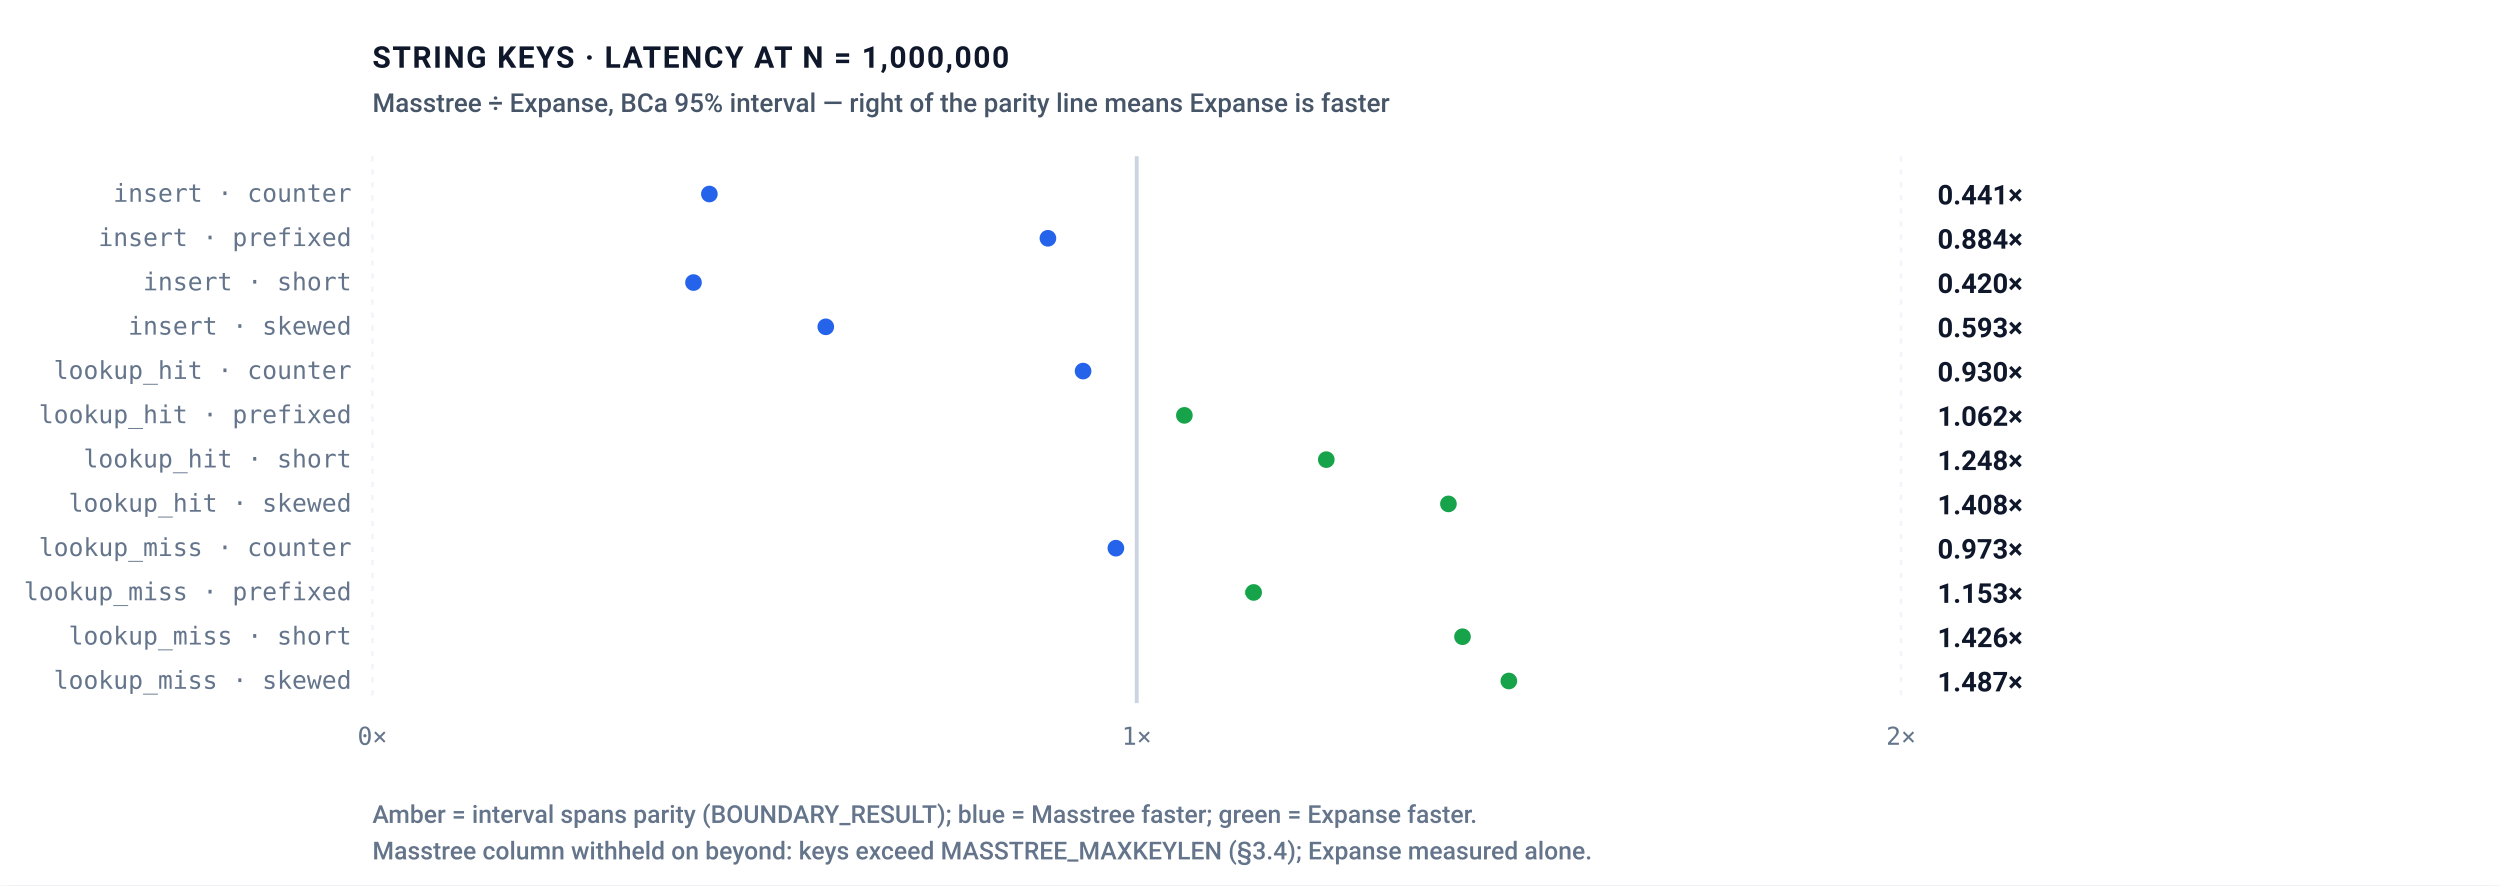
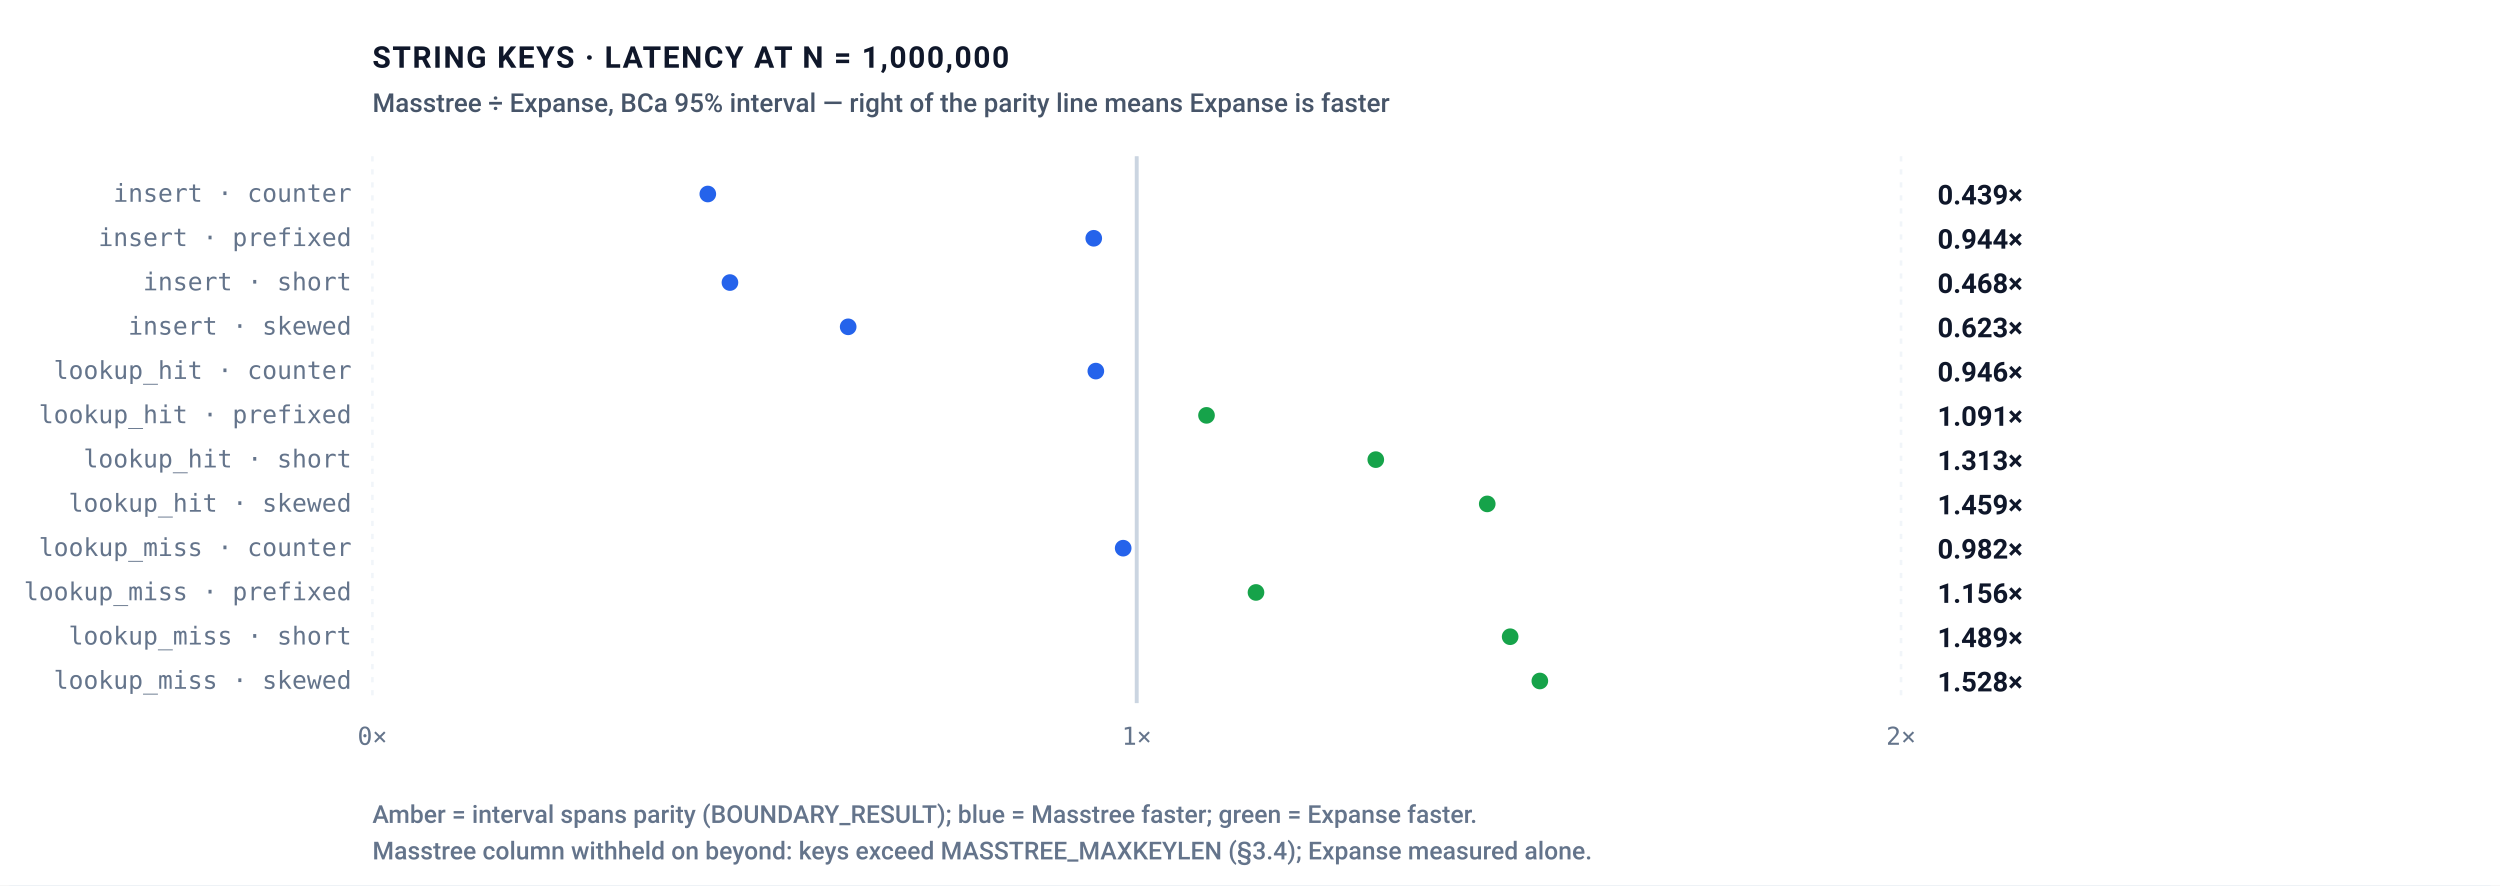
<svg xmlns="http://www.w3.org/2000/svg" role="img" viewBox="0 0 960 340" width="100%" height="100%">
  <defs>
    <style>
      .bg { fill: #ffffff; }
      .border { stroke: #e2e8f0; stroke-width: 1px; fill: none; }
      .grid { stroke: #f1f5f9; stroke-width: 1px; stroke-dasharray: 2,3; }
      .axis { stroke: #cbd5e1; stroke-width: 1.5px; }
      .divider { stroke: #e2e8f0; stroke-width: 1px; }

      .t-title { font-family: -apple-system, BlinkMacSystemFont, "Segoe UI", Roboto, Helvetica, Arial, sans-serif; font-size: 11.5px; font-weight: 700; letter-spacing: 0.6px; fill: #0f172a; text-transform: uppercase; }
      .t-sub { font-family: -apple-system, BlinkMacSystemFont, "Segoe UI", Roboto, Helvetica, Arial, sans-serif; font-size: 10px; font-weight: 500; fill: #475569; }
      .t-unit { font-family: ui-monospace, SFMono-Regular, Menlo, Monaco, Consolas, monospace; font-size: 10px; font-weight: 600; fill: #475569; }
      .t-axis-label { font-family: ui-monospace, SFMono-Regular, Menlo, Monaco, Consolas, monospace; font-size: 9.5px; font-weight: 500; fill: #64748b; }
      .t-bar-label { font-family: -apple-system, BlinkMacSystemFont, "Segoe UI", Roboto, Helvetica, Arial, sans-serif; font-size: 11px; font-weight: 700; fill: #0f172a; }
      .t-legend { font-family: -apple-system, BlinkMacSystemFont, "Segoe UI", Roboto, Helvetica, Arial, sans-serif; font-size: 10.5px; font-weight: 600; fill: #0f172a; }

      .t-val-accent { font-family: ui-monospace, SFMono-Regular, Menlo, Monaco, Consolas, monospace; font-size: 11px; font-weight: 700; fill: #15803d; }
      .t-val-blue { font-family: ui-monospace, SFMono-Regular, Menlo, Monaco, Consolas, monospace; font-size: 11px; font-weight: 600; fill: #2563eb; }
      .t-note { font-family: -apple-system, BlinkMacSystemFont, "Segoe UI", Roboto, Helvetica, Arial, sans-serif; font-size: 9.5px; font-weight: 500; fill: #64748b; }

      .b-expanse { fill: #16a34a; }
      .b-art { fill: #2563eb; }
      .b-masstree { fill: #2563eb; }
      .b-btree { fill: #d97706; }
      .b-hashmap { fill: #7c3aed; }

      .badge-win { fill: #dcfce7; stroke: #86efac; stroke-width: 1px; }
      .badge-win-text { font-family: ui-monospace, SFMono-Regular, Menlo, Monaco, Consolas, monospace; font-size: 9.5px; font-weight: 700; fill: #15803d; text-anchor: middle; }
      .badge-loss { fill: #fef3c7; stroke: #fcd34d; stroke-width: 1px; }
      .badge-loss-text { font-family: ui-monospace, SFMono-Regular, Menlo, Monaco, Consolas, monospace; font-size: 9.5px; font-weight: 700; fill: #b45309; text-anchor: middle; }

      @media (prefers-color-scheme: dark) {
        .bg { fill: #0d1117; }
        .border { stroke: #30363d; }
        .grid { stroke: #21262d; }
        .axis { stroke: #484f58; }
        .divider { stroke: #21262d; }
        .t-title { fill: #f0f6fc; }
        .t-sub { fill: #94a3b8; }
        .t-unit { fill: #94a3b8; }
        .t-axis-label { fill: #94a3b8; }
        .t-bar-label { fill: #f8fafc; }
        .t-legend { fill: #f8fafc; }
        .t-val-accent { fill: #4ade80; }
        .t-val-blue { fill: #38bdf8; }
        .t-note { fill: #94a3b8; }
        .b-expanse { fill: #22c55e; }
        .b-art { fill: #3b82f6; }
        .b-masstree { fill: #3b82f6; }
        .b-btree { fill: #f59e0b; }
        .b-hashmap { fill: #a855f7; }
        .badge-win { fill: #052e16; stroke: #166534; }
        .badge-win-text { fill: #4ade80; }
        .badge-loss { fill: #451a03; stroke: #92400e; }
        .badge-loss-text { fill: #fbbf24; }
      }

      :root[data-theme="dark"] .bg, [data-theme="dark"] .bg { fill: #0d1117; }
      :root[data-theme="dark"] .border, [data-theme="dark"] .border { stroke: #30363d; }
      :root[data-theme="dark"] .grid, [data-theme="dark"] .grid { stroke: #21262d; }
      :root[data-theme="dark"] .axis, [data-theme="dark"] .axis { stroke: #484f58; }
      :root[data-theme="dark"] .divider, [data-theme="dark"] .divider { stroke: #21262d; }
      :root[data-theme="dark"] .t-title, [data-theme="dark"] .t-title { fill: #f0f6fc; }
      :root[data-theme="dark"] .t-sub, [data-theme="dark"] .t-sub { fill: #94a3b8; }
      :root[data-theme="dark"] .t-unit, [data-theme="dark"] .t-unit { fill: #94a3b8; }
      :root[data-theme="dark"] .t-axis-label, [data-theme="dark"] .t-axis-label { fill: #94a3b8; }
      :root[data-theme="dark"] .t-bar-label, [data-theme="dark"] .t-bar-label { fill: #f8fafc; }
      :root[data-theme="dark"] .t-legend, [data-theme="dark"] .t-legend { fill: #f8fafc; }
      :root[data-theme="dark"] .t-val-accent, [data-theme="dark"] .t-val-accent { fill: #4ade80; }
      :root[data-theme="dark"] .t-val-blue, [data-theme="dark"] .t-val-blue { fill: #38bdf8; }
      :root[data-theme="dark"] .t-note, [data-theme="dark"] .t-note { fill: #94a3b8; }
      :root[data-theme="dark"] .b-expanse, [data-theme="dark"] .b-expanse { fill: #22c55e; }
      :root[data-theme="dark"] .b-art, [data-theme="dark"] .b-art { fill: #3b82f6; }
      :root[data-theme="dark"] .b-masstree, [data-theme="dark"] .b-masstree { fill: #3b82f6; }
      :root[data-theme="dark"] .b-btree, [data-theme="dark"] .b-btree { fill: #f59e0b; }
      :root[data-theme="dark"] .b-hashmap, [data-theme="dark"] .b-hashmap { fill: #a855f7; }
      :root[data-theme="dark"] .badge-win, [data-theme="dark"] .badge-win { fill: #052e16; stroke: #166534; }
      :root[data-theme="dark"] .badge-win-text, [data-theme="dark"] .badge-win-text { fill: #4ade80; }
      :root[data-theme="dark"] .badge-loss, [data-theme="dark"] .badge-loss { fill: #451a03; stroke: #92400e; }
      :root[data-theme="dark"] .badge-loss-text, [data-theme="dark"] .badge-loss-text { fill: #fbbf24; }
    </style>
  </defs>
  <rect width="100%" height="100%" class="bg" rx="6" />
  <rect width="100%" height="100%" class="border" rx="6" />
  <rect class="bg" x="0" y="0" width="960" height="340" />
  <text class="t-title" x="143" y="26">STRING KEYS · LATENCY AT N = 1,000,000</text>
  <text class="t-sub" x="143" y="43">Masstree ÷ Expanse, BCa 95% interval — right of the parity line means Expanse is faster</text>
  <line class="grid" x1="143.0" y1="60" x2="143.0" y2="270" />
  <text class="t-axis-label" x="143.0" y="286.0" text-anchor="middle">0×</text>
  <line class="grid" x1="436.5" y1="60" x2="436.5" y2="270" />
  <text class="t-axis-label" x="436.5" y="286.0" text-anchor="middle">1×</text>
  <line class="grid" x1="730.0" y1="60" x2="730.0" y2="270" />
  <text class="t-axis-label" x="730.0" y="286.0" text-anchor="middle">2×</text>
  <line class="axis" x1="436.5" y1="60" x2="436.5" y2="270" />
-   <line x1="272.0" y1="74.5" x2="273.0" y2="74.5" stroke="#2563eb" stroke-width="2" opacity="0.55" />
-   <circle cx="272.4" cy="74.5" r="3.2" fill="#2563eb" />
+   <line x1="271.4" y1="74.5" x2="272.3" y2="74.5" stroke="#2563eb" stroke-width="2" opacity="0.55" />
+   <circle cx="271.8" cy="74.5" r="3.2" fill="#2563eb" />
  <text class="t-axis-label" x="135" y="77.5" text-anchor="end">insert · counter</text>
-   <text class="t-legend" x="744" y="78.5" fill="#2563eb">0.441×</text>
-   <line x1="400.5" y1="91.5" x2="403.6" y2="91.5" stroke="#2563eb" stroke-width="2" opacity="0.55" />
-   <circle cx="402.4" cy="91.5" r="3.2" fill="#2563eb" />
+   <text class="t-legend" x="744" y="78.5" fill="#2563eb">0.439×</text>
+   <line x1="418.9" y1="91.5" x2="420.9" y2="91.5" stroke="#2563eb" stroke-width="2" opacity="0.55" />
+   <circle cx="420.0" cy="91.5" r="3.2" fill="#2563eb" />
  <text class="t-axis-label" x="135" y="94.5" text-anchor="end">insert · prefixed</text>
-   <text class="t-legend" x="744" y="95.5" fill="#2563eb">0.884×</text>
-   <line x1="264.7" y1="108.5" x2="267.6" y2="108.5" stroke="#2563eb" stroke-width="2" opacity="0.55" />
-   <circle cx="266.3" cy="108.5" r="3.2" fill="#2563eb" />
+   <text class="t-legend" x="744" y="95.5" fill="#2563eb">0.944×</text>
+   <line x1="278.4" y1="108.5" x2="282.0" y2="108.5" stroke="#2563eb" stroke-width="2" opacity="0.55" />
+   <circle cx="280.3" cy="108.5" r="3.2" fill="#2563eb" />
  <text class="t-axis-label" x="135" y="111.5" text-anchor="end">insert · short</text>
-   <text class="t-legend" x="744" y="112.5" fill="#2563eb">0.420×</text>
-   <line x1="315.9" y1="125.5" x2="318.4" y2="125.5" stroke="#2563eb" stroke-width="2" opacity="0.55" />
-   <circle cx="317.1" cy="125.5" r="3.2" fill="#2563eb" />
+   <text class="t-legend" x="744" y="112.5" fill="#2563eb">0.468×</text>
+   <line x1="324.2" y1="125.5" x2="327.0" y2="125.5" stroke="#2563eb" stroke-width="2" opacity="0.55" />
+   <circle cx="325.7" cy="125.5" r="3.2" fill="#2563eb" />
  <text class="t-axis-label" x="135" y="128.5" text-anchor="end">insert · skewed</text>
-   <text class="t-legend" x="744" y="129.5" fill="#2563eb">0.593×</text>
-   <line x1="415.0" y1="142.5" x2="416.9" y2="142.5" stroke="#2563eb" stroke-width="2" opacity="0.55" />
-   <circle cx="415.9" cy="142.5" r="3.2" fill="#2563eb" />
+   <text class="t-legend" x="744" y="129.5" fill="#2563eb">0.623×</text>
+   <line x1="419.7" y1="142.5" x2="422.1" y2="142.5" stroke="#2563eb" stroke-width="2" opacity="0.55" />
+   <circle cx="420.8" cy="142.5" r="3.2" fill="#2563eb" />
  <text class="t-axis-label" x="135" y="145.5" text-anchor="end">lookup_hit · counter</text>
-   <text class="t-legend" x="744" y="146.5" fill="#2563eb">0.930×</text>
-   <line x1="453.8" y1="159.5" x2="455.6" y2="159.5" stroke="#16a34a" stroke-width="2" opacity="0.55" />
-   <circle cx="454.8" cy="159.5" r="3.2" fill="#16a34a" />
+   <text class="t-legend" x="744" y="146.5" fill="#2563eb">0.946×</text>
+   <line x1="461.4" y1="159.5" x2="464.3" y2="159.5" stroke="#16a34a" stroke-width="2" opacity="0.55" />
+   <circle cx="463.3" cy="159.5" r="3.2" fill="#16a34a" />
  <text class="t-axis-label" x="135" y="162.5" text-anchor="end">lookup_hit · prefixed</text>
-   <text class="t-legend" x="744" y="163.5" fill="#16a34a">1.062×</text>
-   <line x1="508.2" y1="176.5" x2="510.5" y2="176.5" stroke="#16a34a" stroke-width="2" opacity="0.55" />
-   <circle cx="509.3" cy="176.5" r="3.2" fill="#16a34a" />
+   <text class="t-legend" x="744" y="163.5" fill="#16a34a">1.091×</text>
+   <line x1="526.4" y1="176.5" x2="530.2" y2="176.5" stroke="#16a34a" stroke-width="2" opacity="0.55" />
+   <circle cx="528.3" cy="176.5" r="3.2" fill="#16a34a" />
  <text class="t-axis-label" x="135" y="179.5" text-anchor="end">lookup_hit · short</text>
-   <text class="t-legend" x="744" y="180.5" fill="#16a34a">1.248×</text>
-   <line x1="554.4" y1="193.5" x2="557.7" y2="193.5" stroke="#16a34a" stroke-width="2" opacity="0.55" />
-   <circle cx="556.2" cy="193.5" r="3.2" fill="#16a34a" />
+   <text class="t-legend" x="744" y="180.5" fill="#16a34a">1.313×</text>
+   <line x1="570.1" y1="193.5" x2="572.2" y2="193.5" stroke="#16a34a" stroke-width="2" opacity="0.55" />
+   <circle cx="571.1" cy="193.5" r="3.2" fill="#16a34a" />
  <text class="t-axis-label" x="135" y="196.5" text-anchor="end">lookup_hit · skewed</text>
-   <text class="t-legend" x="744" y="197.5" fill="#16a34a">1.408×</text>
-   <line x1="427.4" y1="210.5" x2="429.9" y2="210.5" stroke="#2563eb" stroke-width="2" opacity="0.55" />
-   <circle cx="428.5" cy="210.5" r="3.2" fill="#2563eb" />
+   <text class="t-legend" x="744" y="197.5" fill="#16a34a">1.459×</text>
+   <line x1="430.2" y1="210.5" x2="432.2" y2="210.5" stroke="#2563eb" stroke-width="2" opacity="0.55" />
+   <circle cx="431.3" cy="210.5" r="3.2" fill="#2563eb" />
  <text class="t-axis-label" x="135" y="213.5" text-anchor="end">lookup_miss · counter</text>
-   <text class="t-legend" x="744" y="214.5" fill="#2563eb">0.973×</text>
-   <line x1="478.0" y1="227.5" x2="482.7" y2="227.5" stroke="#16a34a" stroke-width="2" opacity="0.55" />
-   <circle cx="481.4" cy="227.5" r="3.2" fill="#16a34a" />
+   <text class="t-legend" x="744" y="214.5" fill="#2563eb">0.982×</text>
+   <line x1="481.3" y1="227.5" x2="483.3" y2="227.5" stroke="#16a34a" stroke-width="2" opacity="0.55" />
+   <circle cx="482.3" cy="227.5" r="3.2" fill="#16a34a" />
  <text class="t-axis-label" x="135" y="230.5" text-anchor="end">lookup_miss · prefixed</text>
-   <text class="t-legend" x="744" y="231.5" fill="#16a34a">1.153×</text>
-   <line x1="560.4" y1="244.5" x2="562.8" y2="244.5" stroke="#16a34a" stroke-width="2" opacity="0.55" />
-   <circle cx="561.6" cy="244.5" r="3.2" fill="#16a34a" />
+   <text class="t-legend" x="744" y="231.5" fill="#16a34a">1.156×</text>
+   <line x1="578.9" y1="244.5" x2="581.0" y2="244.5" stroke="#16a34a" stroke-width="2" opacity="0.55" />
+   <circle cx="579.9" cy="244.5" r="3.2" fill="#16a34a" />
  <text class="t-axis-label" x="135" y="247.5" text-anchor="end">lookup_miss · short</text>
-   <text class="t-legend" x="744" y="248.5" fill="#16a34a">1.426×</text>
-   <line x1="577.8" y1="261.5" x2="581.3" y2="261.5" stroke="#16a34a" stroke-width="2" opacity="0.55" />
-   <circle cx="579.4" cy="261.5" r="3.2" fill="#16a34a" />
+   <text class="t-legend" x="744" y="248.5" fill="#16a34a">1.489×</text>
+   <line x1="589.6" y1="261.5" x2="592.8" y2="261.5" stroke="#16a34a" stroke-width="2" opacity="0.55" />
+   <circle cx="591.3" cy="261.5" r="3.2" fill="#16a34a" />
  <text class="t-axis-label" x="135" y="264.5" text-anchor="end">lookup_miss · skewed</text>
-   <text class="t-legend" x="744" y="265.5" fill="#16a34a">1.487×</text>
+   <text class="t-legend" x="744" y="265.5" fill="#16a34a">1.528×</text>
  <text class="t-note" x="143" y="316">Amber = interval spans parity (BOUNDARY_RESULT); blue = Masstree faster; green = Expanse faster.</text>
  <text class="t-note" x="143" y="330">Masstree column withheld on beyond: keys exceed MASSTREE_MAXKEYLEN (§3.4); Expanse measured alone.</text>
</svg>
